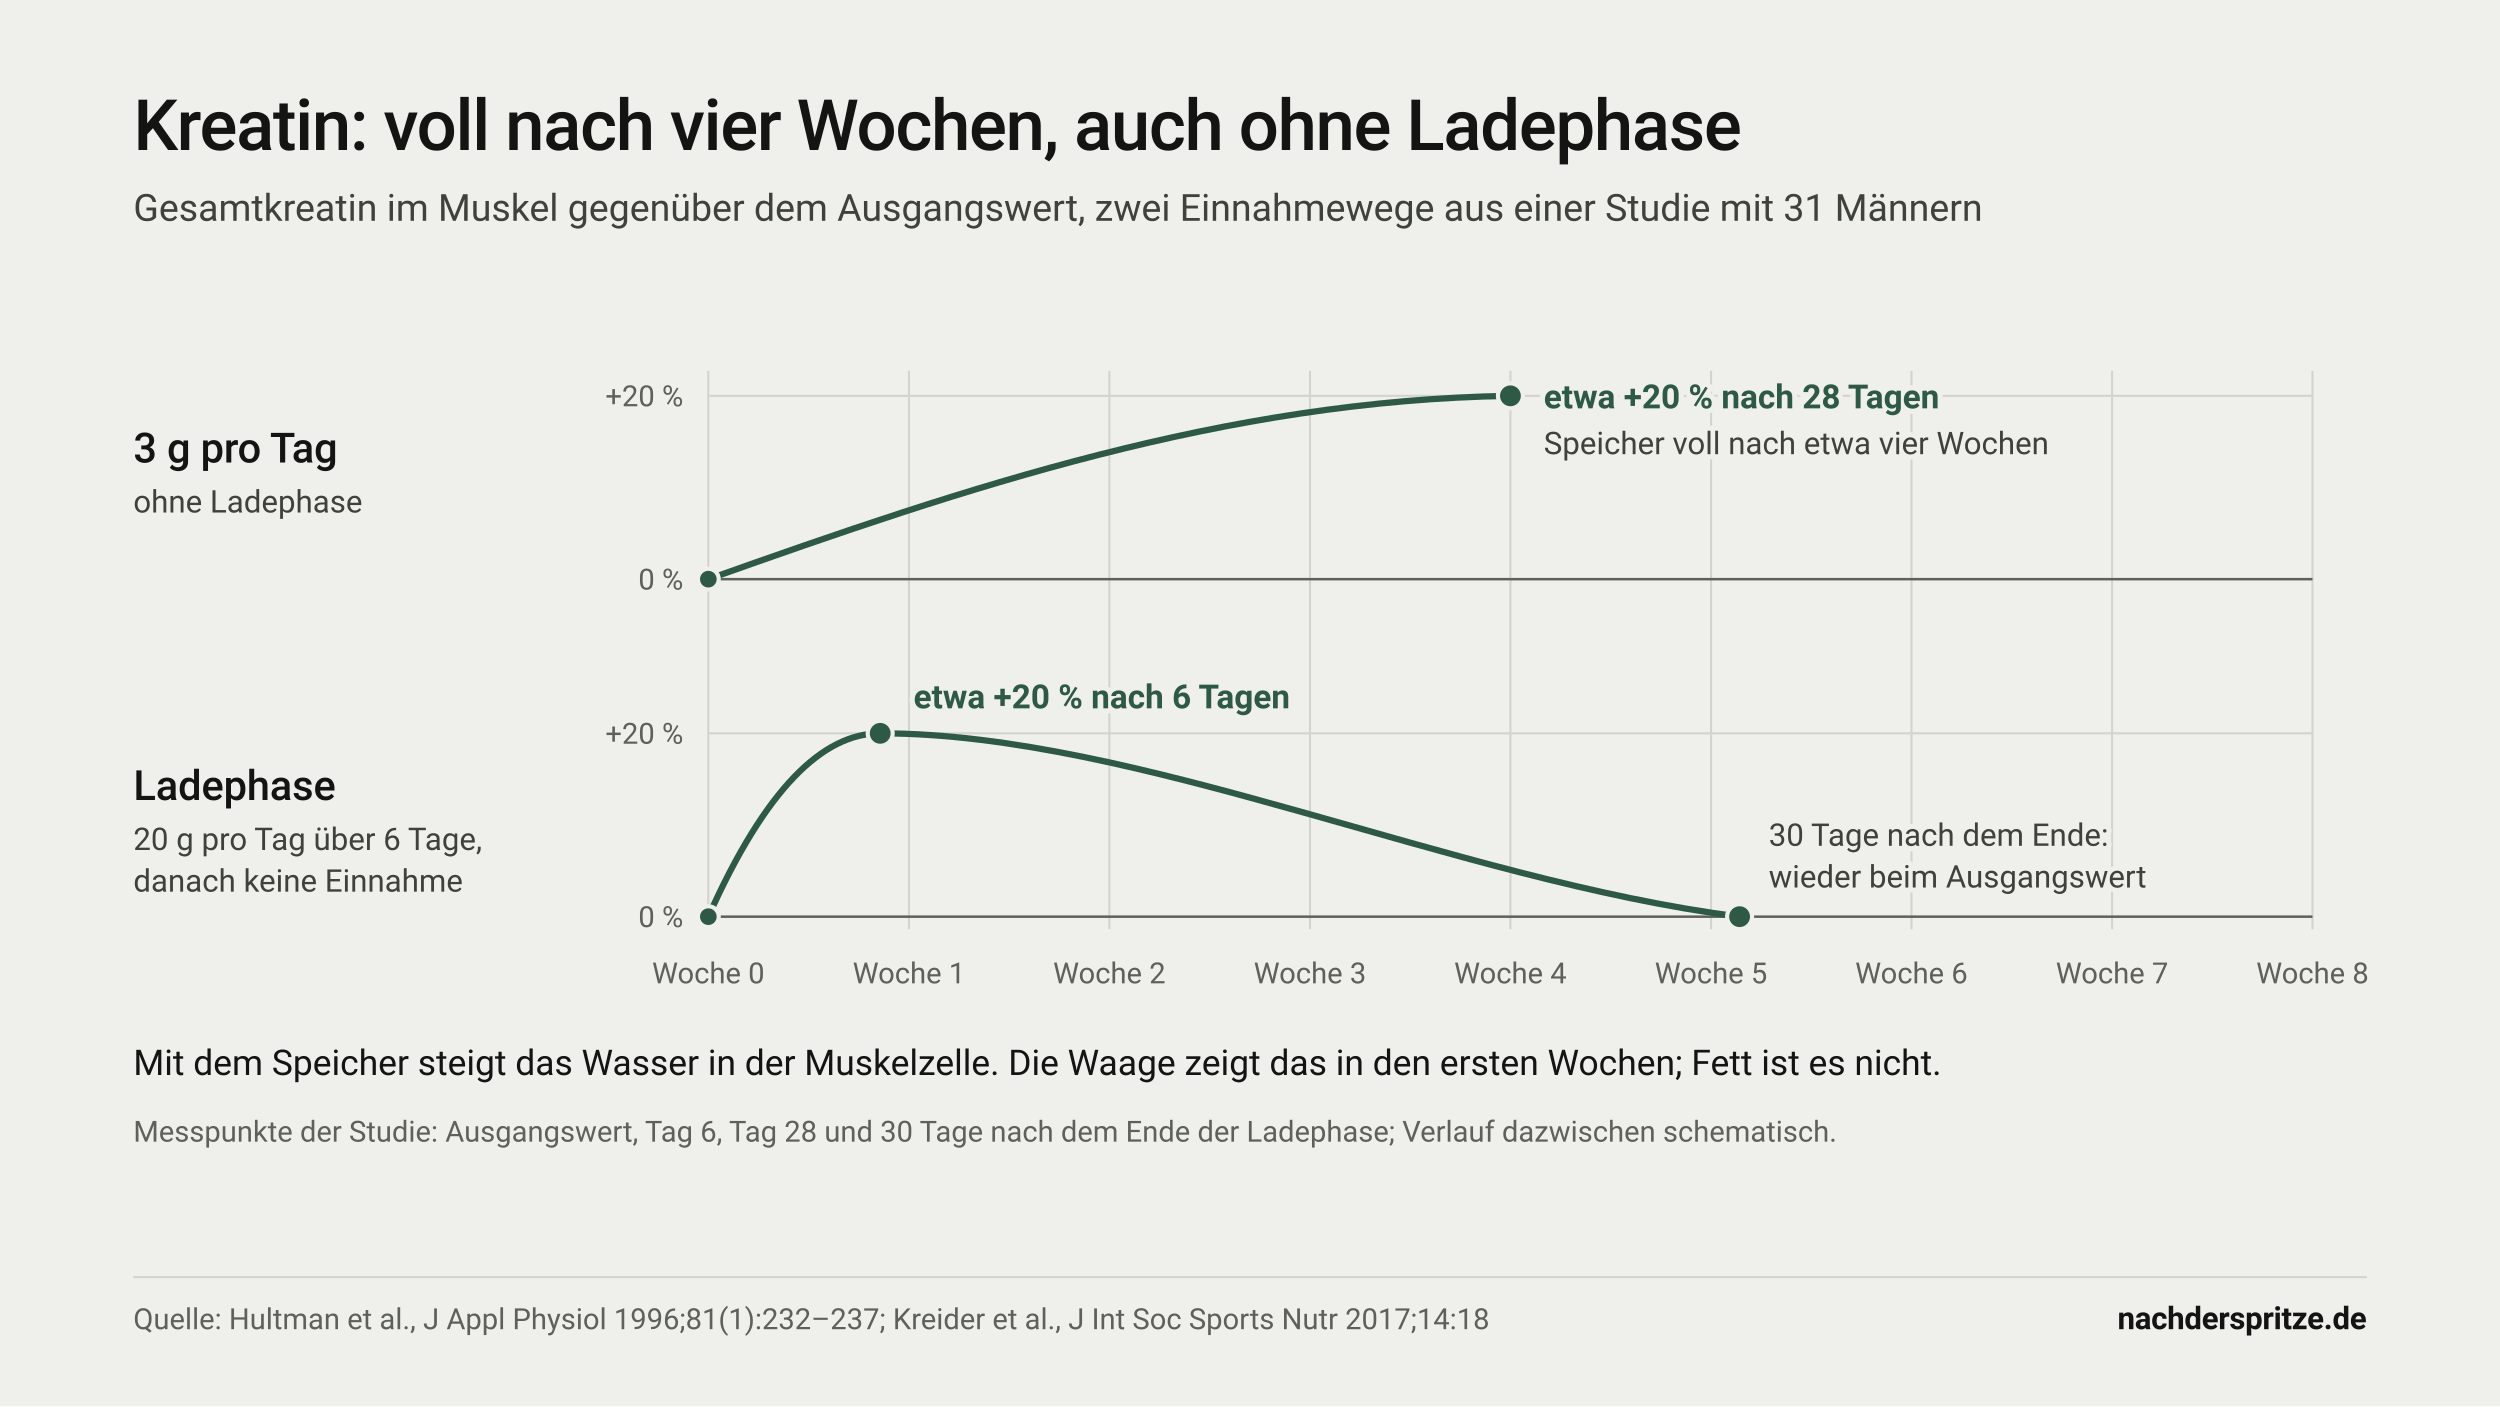
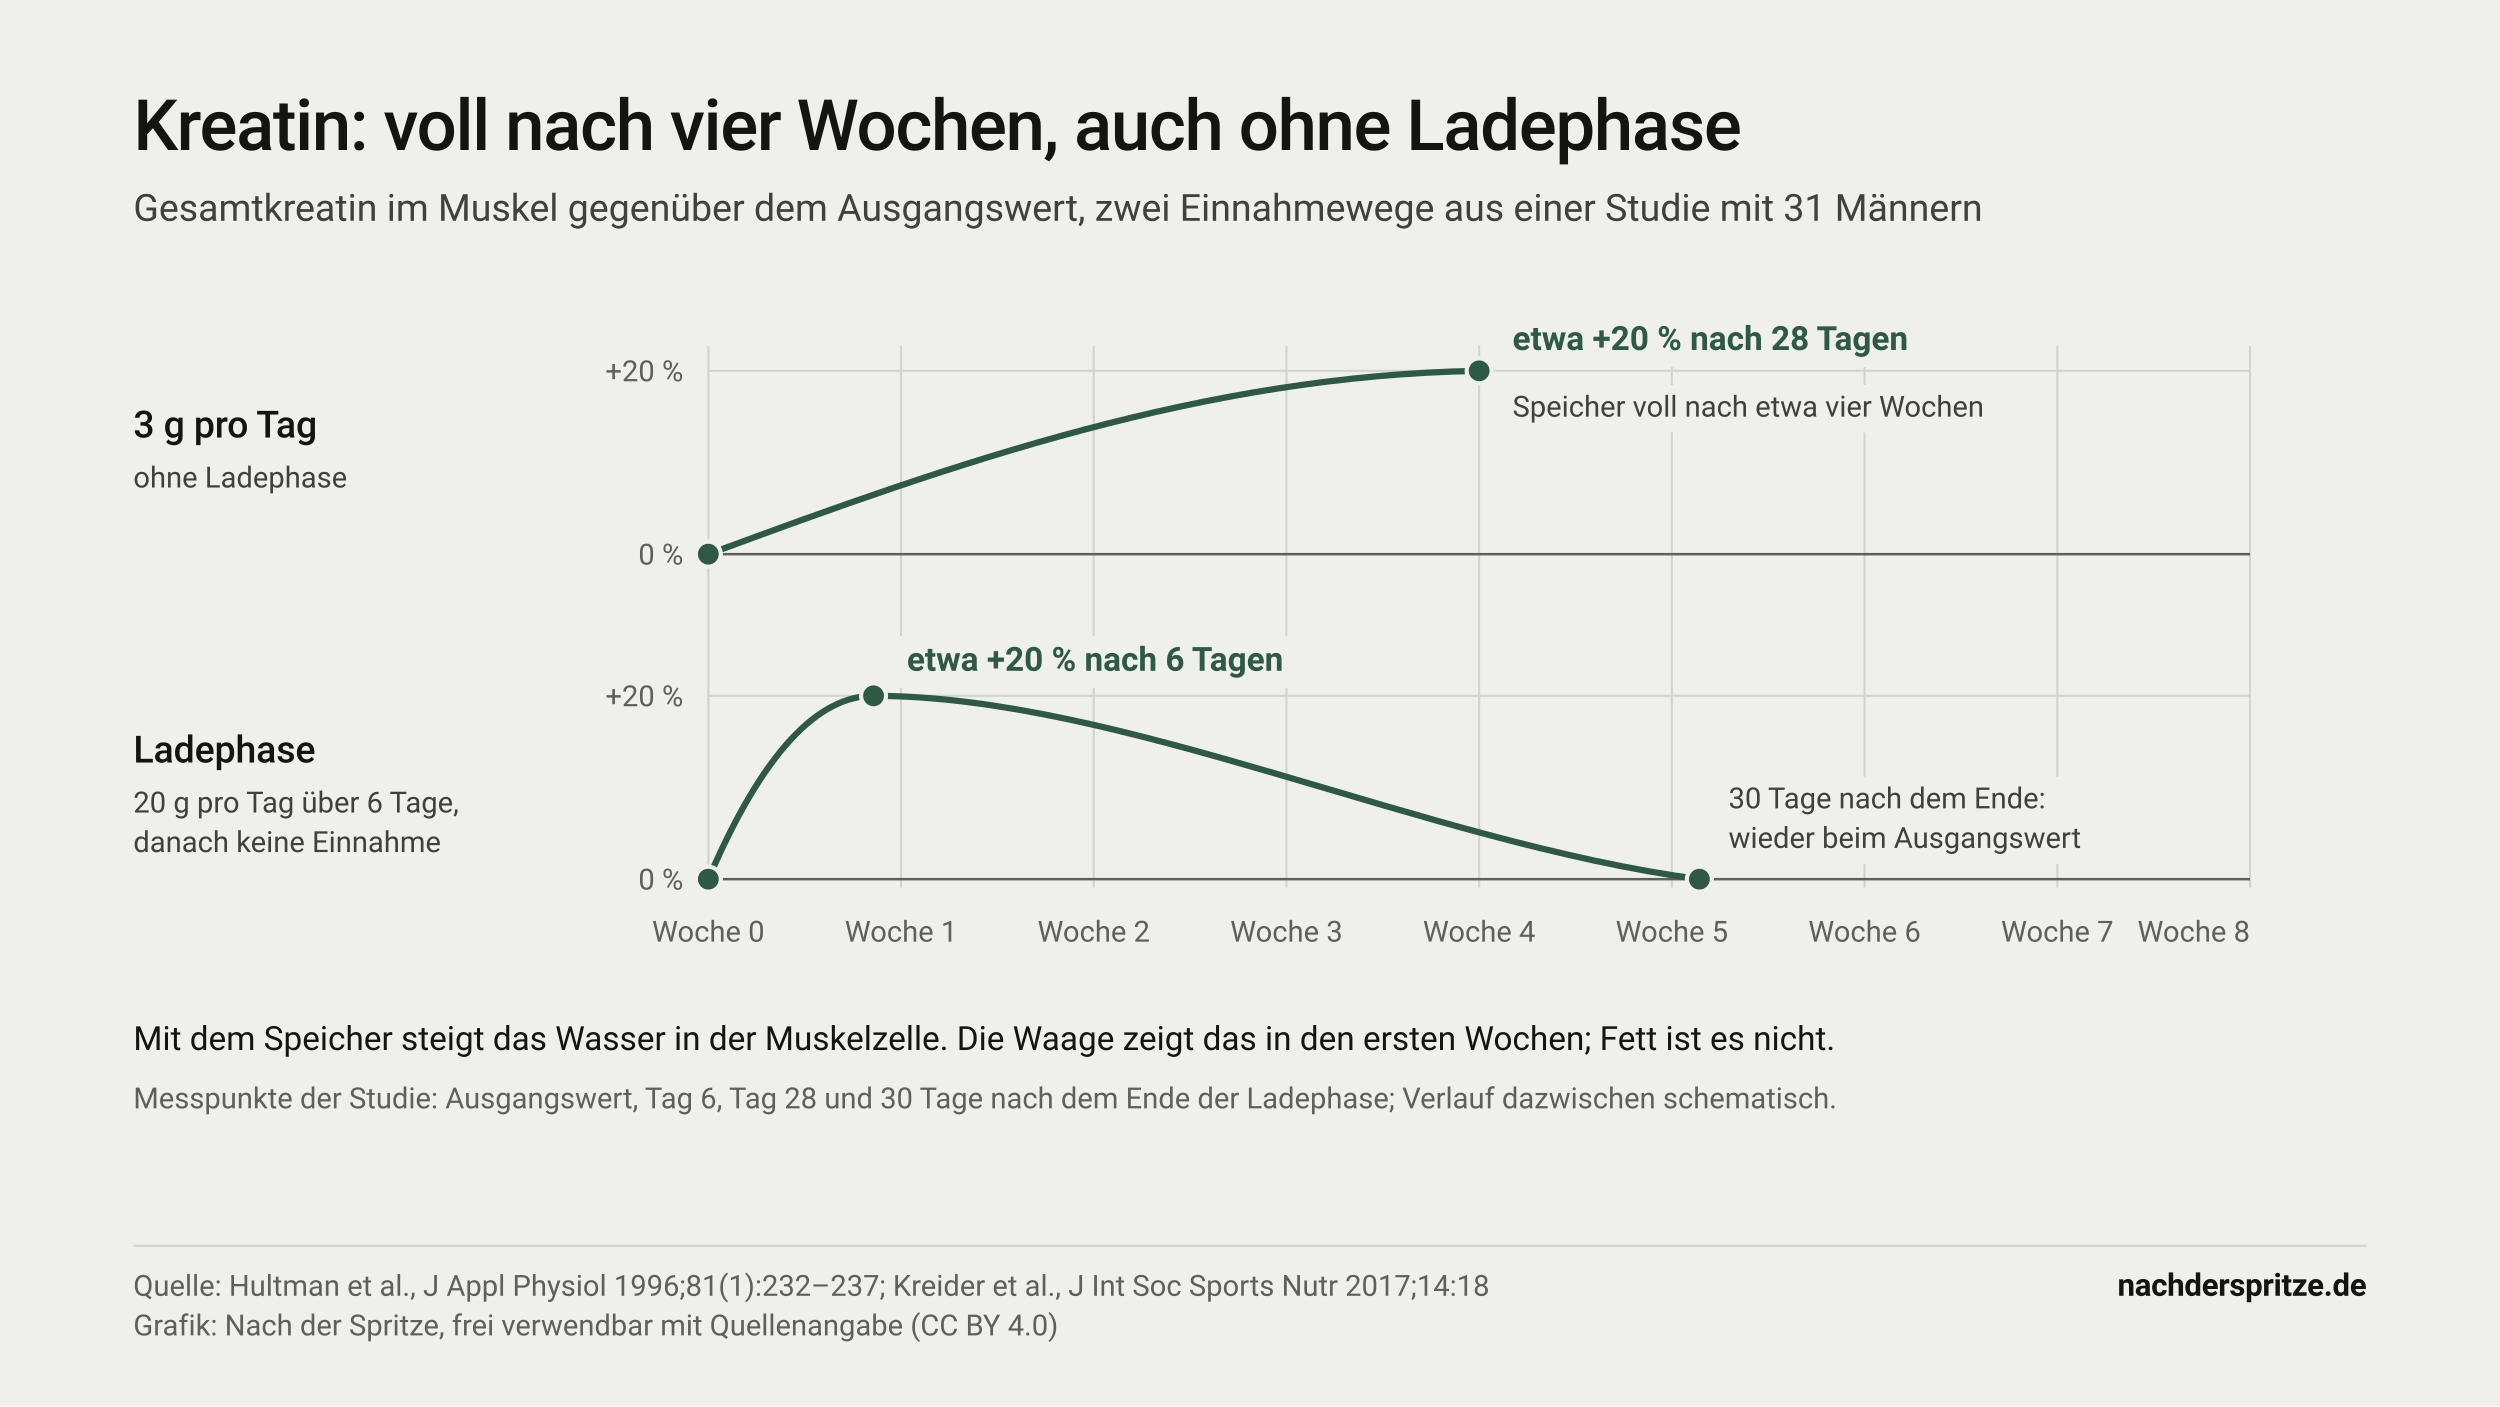
<svg xmlns="http://www.w3.org/2000/svg" width="1200" height="675" viewBox="0 0 1200 675" role="img" aria-labelledby="t d" font-family="'Mona Sans Variable', 'Mona Sans', system-ui, -apple-system, 'Segoe UI', Roboto, Helvetica, Arial, sans-serif">
  <rect width="1200" height="675" fill="#EFEFEB" />
  <text x="64" y="72" font-size="34" font-weight="540" fill="#141513" text-anchor="start" style="font-stretch:116%;letter-spacing:-0.02em" stroke="#EFEFEB" stroke-width="5" stroke-linejoin="round" paint-order="stroke">Kreatin: voll nach vier Wochen, auch ohne Ladephase</text>
  <text x="64" y="106" font-size="18" font-weight="420" fill="#3F413C" text-anchor="start" style="font-stretch:100%;letter-spacing:0em" stroke="#EFEFEB" stroke-width="5" stroke-linejoin="round" paint-order="stroke">Gesamtkreatin im Muskel gegenüber dem Ausgangswert, zwei Einnahmewege aus einer Studie mit 31 Männern</text>
-   <line x1="340" y1="178" x2="340" y2="446" stroke="#D3D4CD" stroke-width="1" />
-   <line x1="436.3" y1="178" x2="436.3" y2="446" stroke="#D3D4CD" stroke-width="1" />
-   <line x1="532.5" y1="178" x2="532.5" y2="446" stroke="#D3D4CD" stroke-width="1" />
-   <line x1="628.8" y1="178" x2="628.8" y2="446" stroke="#D3D4CD" stroke-width="1" />
-   <line x1="725" y1="178" x2="725" y2="446" stroke="#D3D4CD" stroke-width="1" />
-   <line x1="821.3" y1="178" x2="821.3" y2="446" stroke="#D3D4CD" stroke-width="1" />
-   <line x1="917.5" y1="178" x2="917.5" y2="446" stroke="#D3D4CD" stroke-width="1" />
-   <line x1="1013.8" y1="178" x2="1013.8" y2="446" stroke="#D3D4CD" stroke-width="1" />
-   <line x1="1110" y1="178" x2="1110" y2="446" stroke="#D3D4CD" stroke-width="1" />
-   <text x="340" y="472" font-size="14" font-weight="440" fill="#5E605A" text-anchor="middle" style="font-stretch:100%;letter-spacing:0em;font-variant-numeric:tabular-nums" stroke="#EFEFEB" stroke-width="5" stroke-linejoin="round" paint-order="stroke">Woche 0</text>
-   <text x="436.3" y="472" font-size="14" font-weight="440" fill="#5E605A" text-anchor="middle" style="font-stretch:100%;letter-spacing:0em;font-variant-numeric:tabular-nums" stroke="#EFEFEB" stroke-width="5" stroke-linejoin="round" paint-order="stroke">Woche 1</text>
-   <text x="532.5" y="472" font-size="14" font-weight="440" fill="#5E605A" text-anchor="middle" style="font-stretch:100%;letter-spacing:0em;font-variant-numeric:tabular-nums" stroke="#EFEFEB" stroke-width="5" stroke-linejoin="round" paint-order="stroke">Woche 2</text>
-   <text x="628.8" y="472" font-size="14" font-weight="440" fill="#5E605A" text-anchor="middle" style="font-stretch:100%;letter-spacing:0em;font-variant-numeric:tabular-nums" stroke="#EFEFEB" stroke-width="5" stroke-linejoin="round" paint-order="stroke">Woche 3</text>
-   <text x="725" y="472" font-size="14" font-weight="440" fill="#5E605A" text-anchor="middle" style="font-stretch:100%;letter-spacing:0em;font-variant-numeric:tabular-nums" stroke="#EFEFEB" stroke-width="5" stroke-linejoin="round" paint-order="stroke">Woche 4</text>
-   <text x="821.3" y="472" font-size="14" font-weight="440" fill="#5E605A" text-anchor="middle" style="font-stretch:100%;letter-spacing:0em;font-variant-numeric:tabular-nums" stroke="#EFEFEB" stroke-width="5" stroke-linejoin="round" paint-order="stroke">Woche 5</text>
-   <text x="917.5" y="472" font-size="14" font-weight="440" fill="#5E605A" text-anchor="middle" style="font-stretch:100%;letter-spacing:0em;font-variant-numeric:tabular-nums" stroke="#EFEFEB" stroke-width="5" stroke-linejoin="round" paint-order="stroke">Woche 6</text>
-   <text x="1013.8" y="472" font-size="14" font-weight="440" fill="#5E605A" text-anchor="middle" style="font-stretch:100%;letter-spacing:0em;font-variant-numeric:tabular-nums" stroke="#EFEFEB" stroke-width="5" stroke-linejoin="round" paint-order="stroke">Woche 7</text>
-   <text x="1110" y="472" font-size="14" font-weight="440" fill="#5E605A" text-anchor="middle" style="font-stretch:100%;letter-spacing:0em;font-variant-numeric:tabular-nums" stroke="#EFEFEB" stroke-width="5" stroke-linejoin="round" paint-order="stroke">Woche 8</text>
-   <line x1="340" y1="278" x2="1110" y2="278" stroke="#5E605A" stroke-width="1.2" />
-   <line x1="340" y1="190" x2="1110" y2="190" stroke="#D3D4CD" stroke-width="1" />
-   <text x="328" y="283" font-size="14" font-weight="440" fill="#5E605A" text-anchor="end" style="font-stretch:100%;letter-spacing:0em;font-variant-numeric:tabular-nums" stroke="#EFEFEB" stroke-width="5" stroke-linejoin="round" paint-order="stroke">0 %</text>
-   <text x="328" y="195" font-size="14" font-weight="440" fill="#5E605A" text-anchor="end" style="font-stretch:100%;letter-spacing:0em;font-variant-numeric:tabular-nums" stroke="#EFEFEB" stroke-width="5" stroke-linejoin="round" paint-order="stroke">+20 %</text>
-   <text x="64" y="222" font-size="20" font-weight="560" fill="#141513" text-anchor="start" style="font-stretch:108%;letter-spacing:-0.005em" stroke="#EFEFEB" stroke-width="5" stroke-linejoin="round" paint-order="stroke">3 g pro Tag</text>
-   <text x="64" y="246" font-size="15" font-weight="420" fill="#3F413C" text-anchor="start" style="font-stretch:100%;letter-spacing:0em" stroke="#EFEFEB" stroke-width="5" stroke-linejoin="round" paint-order="stroke">ohne Ladephase</text>
-   <line x1="340" y1="440" x2="1110" y2="440" stroke="#5E605A" stroke-width="1.2" />
-   <line x1="340" y1="352" x2="1110" y2="352" stroke="#D3D4CD" stroke-width="1" />
-   <text x="328" y="445" font-size="14" font-weight="440" fill="#5E605A" text-anchor="end" style="font-stretch:100%;letter-spacing:0em;font-variant-numeric:tabular-nums" stroke="#EFEFEB" stroke-width="5" stroke-linejoin="round" paint-order="stroke">0 %</text>
-   <text x="328" y="357" font-size="14" font-weight="440" fill="#5E605A" text-anchor="end" style="font-stretch:100%;letter-spacing:0em;font-variant-numeric:tabular-nums" stroke="#EFEFEB" stroke-width="5" stroke-linejoin="round" paint-order="stroke">+20 %</text>
-   <text x="64" y="384" font-size="20" font-weight="560" fill="#141513" text-anchor="start" style="font-stretch:108%;letter-spacing:-0.005em" stroke="#EFEFEB" stroke-width="5" stroke-linejoin="round" paint-order="stroke">Ladephase</text>
-   <text x="64" y="408" font-size="15" font-weight="420" fill="#3F413C" text-anchor="start" style="font-stretch:100%;letter-spacing:0em" stroke="#EFEFEB" stroke-width="5" stroke-linejoin="round" paint-order="stroke">20 g pro Tag über 6 Tage,</text>
-   <text x="64" y="428" font-size="15" font-weight="420" fill="#3F413C" text-anchor="start" style="font-stretch:100%;letter-spacing:0em" stroke="#EFEFEB" stroke-width="5" stroke-linejoin="round" paint-order="stroke">danach keine Einnahme</text>
-   <path d="M340 278 C463.75 234 587.5 192.2 725 190" fill="none" stroke="#2E5944" stroke-width="3" stroke-linejoin="round" stroke-linecap="round" />
-   <circle cx="340" cy="278" r="5" fill="#2E5944" stroke="#EFEFEB" stroke-width="2" />
-   <circle cx="725" cy="190" r="6" fill="#2E5944" stroke="#EFEFEB" stroke-width="2" />
-   <text x="741" y="196" font-size="16" font-weight="580" fill="#2E5944" text-anchor="start" style="font-stretch:100%;letter-spacing:0em" stroke="#EFEFEB" stroke-width="5" stroke-linejoin="round" paint-order="stroke">etwa +20 % nach 28 Tagen</text>
-   <text x="741" y="218" font-size="15" font-weight="420" fill="#3F413C" text-anchor="start" style="font-stretch:100%;letter-spacing:0em" stroke="#EFEFEB" stroke-width="5" stroke-linejoin="round" paint-order="stroke">Speicher voll nach etwa vier Wochen</text>
-   <path d="M340 440 C367.5 378.4 395 352 422.5 352 C546.25 352 697.5 422.4 835 440" fill="none" stroke="#2E5944" stroke-width="3" stroke-linejoin="round" stroke-linecap="round" />
-   <circle cx="340" cy="440" r="5" fill="#2E5944" stroke="#EFEFEB" stroke-width="2" />
-   <circle cx="422.5" cy="352" r="6" fill="#2E5944" stroke="#EFEFEB" stroke-width="2" />
-   <circle cx="835" cy="440" r="6" fill="#2E5944" stroke="#EFEFEB" stroke-width="2" />
-   <text x="438.5" y="340" font-size="16" font-weight="580" fill="#2E5944" text-anchor="start" style="font-stretch:100%;letter-spacing:0em" stroke="#EFEFEB" stroke-width="5" stroke-linejoin="round" paint-order="stroke">etwa +20 % nach 6 Tagen</text>
-   <text x="849" y="406" font-size="15" font-weight="420" fill="#3F413C" text-anchor="start" style="font-stretch:100%;letter-spacing:0em" stroke="#EFEFEB" stroke-width="5" stroke-linejoin="round" paint-order="stroke">30 Tage nach dem Ende:</text>
-   <text x="849" y="426" font-size="15" font-weight="420" fill="#3F413C" text-anchor="start" style="font-stretch:100%;letter-spacing:0em" stroke="#EFEFEB" stroke-width="5" stroke-linejoin="round" paint-order="stroke">wieder beim Ausgangswert</text>
-   <text x="64" y="516" font-size="17" font-weight="420" fill="#141513" text-anchor="start" style="font-stretch:100%;letter-spacing:0em" stroke="#EFEFEB" stroke-width="5" stroke-linejoin="round" paint-order="stroke">Mit dem Speicher steigt das Wasser in der Muskelzelle. Die Waage zeigt das in den ersten Wochen; Fett ist es nicht.</text>
-   <text x="64" y="548" font-size="14" font-weight="420" fill="#5E605A" text-anchor="start" style="font-stretch:100%;letter-spacing:0em" stroke="#EFEFEB" stroke-width="5" stroke-linejoin="round" paint-order="stroke">Messpunkte der Studie: Ausgangswert, Tag 6, Tag 28 und 30 Tage nach dem Ende der Ladephase; Verlauf dazwischen schematisch.</text>
-   <line x1="64" y1="613" x2="1136" y2="613" stroke="#D3D4CD" stroke-width="1" />
-   <text x="64" y="638" font-size="14" font-weight="420" fill="#5E605A" text-anchor="start" style="font-stretch:100%;letter-spacing:0em" stroke="#EFEFEB" stroke-width="5" stroke-linejoin="round" paint-order="stroke">Quelle: Hultman et al., J Appl Physiol 1996;81(1):232–237; Kreider et al., J Int Soc Sports Nutr 2017;14:18</text>
-   <text x="1136" y="638" font-size="15" font-weight="600" fill="#141513" text-anchor="end" style="font-stretch:125%;letter-spacing:-0.01em" stroke="#EFEFEB" stroke-width="5" stroke-linejoin="round" paint-order="stroke">nachderspritze.de</text>
+   <line class="g" x1="340" y1="166" x2="340" y2="426" stroke="#D3D4CD" stroke-width="1" />
+   <line class="g" x1="432.5" y1="166" x2="432.5" y2="305.2" stroke="#D3D4CD" stroke-width="1" />
+   <line class="g" x1="432.5" y1="330.2" x2="432.5" y2="426" stroke="#D3D4CD" stroke-width="1" />
+   <line class="g" x1="525" y1="166" x2="525" y2="305.2" stroke="#D3D4CD" stroke-width="1" />
+   <line class="g" x1="525" y1="330.2" x2="525" y2="426" stroke="#D3D4CD" stroke-width="1" />
+   <line class="g" x1="617.5" y1="166" x2="617.5" y2="305.2" stroke="#D3D4CD" stroke-width="1" />
+   <line class="g" x1="617.5" y1="330.2" x2="617.5" y2="426" stroke="#D3D4CD" stroke-width="1" />
+   <line class="g" x1="710" y1="166" x2="710" y2="426" stroke="#D3D4CD" stroke-width="1" />
+   <line class="g" x1="802.5" y1="176.2" x2="802.5" y2="184.8" stroke="#D3D4CD" stroke-width="1" />
+   <line class="g" x1="802.5" y1="207.6" x2="802.5" y2="426" stroke="#D3D4CD" stroke-width="1" />
+   <line class="g" x1="895" y1="176.2" x2="895" y2="184.8" stroke="#D3D4CD" stroke-width="1" />
+   <line class="g" x1="895" y1="207.6" x2="895" y2="372.8" stroke="#D3D4CD" stroke-width="1" />
+   <line class="g" x1="895" y1="414.6" x2="895" y2="426" stroke="#D3D4CD" stroke-width="1" />
+   <line class="g" x1="987.5" y1="166" x2="987.5" y2="372.8" stroke="#D3D4CD" stroke-width="1" />
+   <line class="g" x1="987.5" y1="414.6" x2="987.5" y2="426" stroke="#D3D4CD" stroke-width="1" />
+   <line class="g" x1="1080" y1="166" x2="1080" y2="426" stroke="#D3D4CD" stroke-width="1" />
+   <text x="340" y="452" font-size="14" font-weight="440" fill="#5E605A" text-anchor="middle" style="font-stretch:100%;letter-spacing:0em" stroke="#EFEFEB" stroke-width="5" stroke-linejoin="round" paint-order="stroke">Woche 0</text>
+   <text x="432.5" y="452" font-size="14" font-weight="440" fill="#5E605A" text-anchor="middle" style="font-stretch:100%;letter-spacing:0em" stroke="#EFEFEB" stroke-width="5" stroke-linejoin="round" paint-order="stroke">Woche 1</text>
+   <text x="525" y="452" font-size="14" font-weight="440" fill="#5E605A" text-anchor="middle" style="font-stretch:100%;letter-spacing:0em" stroke="#EFEFEB" stroke-width="5" stroke-linejoin="round" paint-order="stroke">Woche 2</text>
+   <text x="617.5" y="452" font-size="14" font-weight="440" fill="#5E605A" text-anchor="middle" style="font-stretch:100%;letter-spacing:0em" stroke="#EFEFEB" stroke-width="5" stroke-linejoin="round" paint-order="stroke">Woche 3</text>
+   <text x="710" y="452" font-size="14" font-weight="440" fill="#5E605A" text-anchor="middle" style="font-stretch:100%;letter-spacing:0em" stroke="#EFEFEB" stroke-width="5" stroke-linejoin="round" paint-order="stroke">Woche 4</text>
+   <text x="802.5" y="452" font-size="14" font-weight="440" fill="#5E605A" text-anchor="middle" style="font-stretch:100%;letter-spacing:0em" stroke="#EFEFEB" stroke-width="5" stroke-linejoin="round" paint-order="stroke">Woche 5</text>
+   <text x="895" y="452" font-size="14" font-weight="440" fill="#5E605A" text-anchor="middle" style="font-stretch:100%;letter-spacing:0em" stroke="#EFEFEB" stroke-width="5" stroke-linejoin="round" paint-order="stroke">Woche 6</text>
+   <text x="987.5" y="452" font-size="14" font-weight="440" fill="#5E605A" text-anchor="middle" style="font-stretch:100%;letter-spacing:0em" stroke="#EFEFEB" stroke-width="5" stroke-linejoin="round" paint-order="stroke">Woche 7</text>
+   <text x="1080" y="452" font-size="14" font-weight="440" fill="#5E605A" text-anchor="end" style="font-stretch:100%;letter-spacing:0em" stroke="#EFEFEB" stroke-width="5" stroke-linejoin="round" paint-order="stroke">Woche 8</text>
+   <line class="g" x1="340" y1="266" x2="1080" y2="266" stroke="#5E605A" stroke-width="1.2" />
+   <line class="g" x1="340" y1="178" x2="1080" y2="178" stroke="#D3D4CD" stroke-width="1" />
+   <text x="328" y="271" font-size="14" font-weight="440" fill="#5E605A" text-anchor="end" style="font-stretch:100%;letter-spacing:0em" stroke="#EFEFEB" stroke-width="5" stroke-linejoin="round" paint-order="stroke">0 %</text>
+   <text x="328" y="183" font-size="14" font-weight="440" fill="#5E605A" text-anchor="end" style="font-stretch:100%;letter-spacing:0em" stroke="#EFEFEB" stroke-width="5" stroke-linejoin="round" paint-order="stroke">+20 %</text>
+   <text x="64" y="210" font-size="18" font-weight="560" fill="#141513" text-anchor="start" style="font-stretch:108%;letter-spacing:-0.005em" stroke="#EFEFEB" stroke-width="5" stroke-linejoin="round" paint-order="stroke">3 g pro Tag</text>
+   <text x="64" y="234" font-size="14" font-weight="420" fill="#3F413C" text-anchor="start" style="font-stretch:100%;letter-spacing:0em" stroke="#EFEFEB" stroke-width="5" stroke-linejoin="round" paint-order="stroke">ohne Ladephase</text>
+   <line class="g" x1="340" y1="422" x2="1080" y2="422" stroke="#5E605A" stroke-width="1.2" />
+   <line class="g" x1="340" y1="334" x2="1080" y2="334" stroke="#D3D4CD" stroke-width="1" />
+   <text x="328" y="427" font-size="14" font-weight="440" fill="#5E605A" text-anchor="end" style="font-stretch:100%;letter-spacing:0em" stroke="#EFEFEB" stroke-width="5" stroke-linejoin="round" paint-order="stroke">0 %</text>
+   <text x="328" y="339" font-size="14" font-weight="440" fill="#5E605A" text-anchor="end" style="font-stretch:100%;letter-spacing:0em" stroke="#EFEFEB" stroke-width="5" stroke-linejoin="round" paint-order="stroke">+20 %</text>
+   <text x="64" y="366" font-size="18" font-weight="560" fill="#141513" text-anchor="start" style="font-stretch:108%;letter-spacing:-0.005em" stroke="#EFEFEB" stroke-width="5" stroke-linejoin="round" paint-order="stroke">Ladephase</text>
+   <text x="64" y="390" font-size="14" font-weight="420" fill="#3F413C" text-anchor="start" style="font-stretch:100%;letter-spacing:0em" stroke="#EFEFEB" stroke-width="5" stroke-linejoin="round" paint-order="stroke">20 g pro Tag über 6 Tage,</text>
+   <text x="64" y="409" font-size="14" font-weight="420" fill="#3F413C" text-anchor="start" style="font-stretch:100%;letter-spacing:0em" stroke="#EFEFEB" stroke-width="5" stroke-linejoin="round" paint-order="stroke">danach keine Einnahme</text>
+   <path d="M340 266 C458.929 222 577.857 180.2 710 178" fill="none" stroke="#2E5944" stroke-width="3" stroke-linejoin="round" stroke-linecap="round" />
+   <circle cx="340" cy="266" r="6" fill="#2E5944" stroke="#EFEFEB" stroke-width="2" />
+   <circle cx="710" cy="178" r="6" fill="#2E5944" stroke="#EFEFEB" stroke-width="2" />
+   <text x="726" y="168" font-size="16" font-weight="580" fill="#2E5944" text-anchor="start" style="font-stretch:100%;letter-spacing:0em" stroke="#EFEFEB" stroke-width="5" stroke-linejoin="round" paint-order="stroke">etwa +20 % nach 28 Tagen</text>
+   <text x="726" y="200" font-size="14" font-weight="420" fill="#3F413C" text-anchor="start" style="font-stretch:100%;letter-spacing:0em" stroke="#EFEFEB" stroke-width="5" stroke-linejoin="round" paint-order="stroke">Speicher voll nach etwa vier Wochen</text>
+   <path d="M340 422 C366.429 360.4 392.857 334 419.286 334 C538.214 334 683.571 404.4 815.714 422" fill="none" stroke="#2E5944" stroke-width="3" stroke-linejoin="round" stroke-linecap="round" />
+   <circle cx="340" cy="422" r="6" fill="#2E5944" stroke="#EFEFEB" stroke-width="2" />
+   <circle cx="419.3" cy="334" r="6" fill="#2E5944" stroke="#EFEFEB" stroke-width="2" />
+   <circle cx="815.7" cy="422" r="6" fill="#2E5944" stroke="#EFEFEB" stroke-width="2" />
+   <text x="435.3" y="322" font-size="16" font-weight="580" fill="#2E5944" text-anchor="start" style="font-stretch:100%;letter-spacing:0em" stroke="#EFEFEB" stroke-width="5" stroke-linejoin="round" paint-order="stroke">etwa +20 % nach 6 Tagen</text>
+   <text x="829.7" y="388" font-size="14" font-weight="420" fill="#3F413C" text-anchor="start" style="font-stretch:100%;letter-spacing:0em" stroke="#EFEFEB" stroke-width="5" stroke-linejoin="round" paint-order="stroke">30 Tage nach dem Ende:</text>
+   <text x="829.7" y="407" font-size="14" font-weight="420" fill="#3F413C" text-anchor="start" style="font-stretch:100%;letter-spacing:0em" stroke="#EFEFEB" stroke-width="5" stroke-linejoin="round" paint-order="stroke">wieder beim Ausgangswert</text>
+   <text x="64" y="504" font-size="16" font-weight="420" fill="#141513" text-anchor="start" style="font-stretch:100%;letter-spacing:0em" stroke="#EFEFEB" stroke-width="5" stroke-linejoin="round" paint-order="stroke">Mit dem Speicher steigt das Wasser in der Muskelzelle. Die Waage zeigt das in den ersten Wochen; Fett ist es nicht.</text>
+   <text x="64" y="532" font-size="14" font-weight="420" fill="#5E605A" text-anchor="start" style="font-stretch:100%;letter-spacing:0em" stroke="#EFEFEB" stroke-width="5" stroke-linejoin="round" paint-order="stroke">Messpunkte der Studie: Ausgangswert, Tag 6, Tag 28 und 30 Tage nach dem Ende der Ladephase; Verlauf dazwischen schematisch.</text>
+   <line class="fy" x1="64" y1="598" x2="1136" y2="598" stroke="#D3D4CD" stroke-width="1" />
+   <text x="64" y="622" font-size="14" font-weight="420" fill="#5E605A" text-anchor="start" style="font-stretch:100%;letter-spacing:0em" stroke="#EFEFEB" stroke-width="5" stroke-linejoin="round" paint-order="stroke" class="ft">Quelle: Hultman et al., J Appl Physiol 1996;81(1):232–237; Kreider et al., J Int Soc Sports Nutr 2017;14:18</text>
+   <text x="64" y="641" font-size="14" font-weight="420" fill="#5E605A" text-anchor="start" style="font-stretch:100%;letter-spacing:0em" stroke="#EFEFEB" stroke-width="5" stroke-linejoin="round" paint-order="stroke" class="ft">Grafik: Nach der Spritze, frei verwendbar mit Quellenangabe (CC BY 4.0)</text>
+   <text x="1136" y="622" font-size="15" font-weight="600" fill="#141513" text-anchor="end" style="font-stretch:125%;letter-spacing:-0.01em" stroke="#EFEFEB" stroke-width="5" stroke-linejoin="round" paint-order="stroke" class="ft">nachderspritze.de</text>
</svg>
